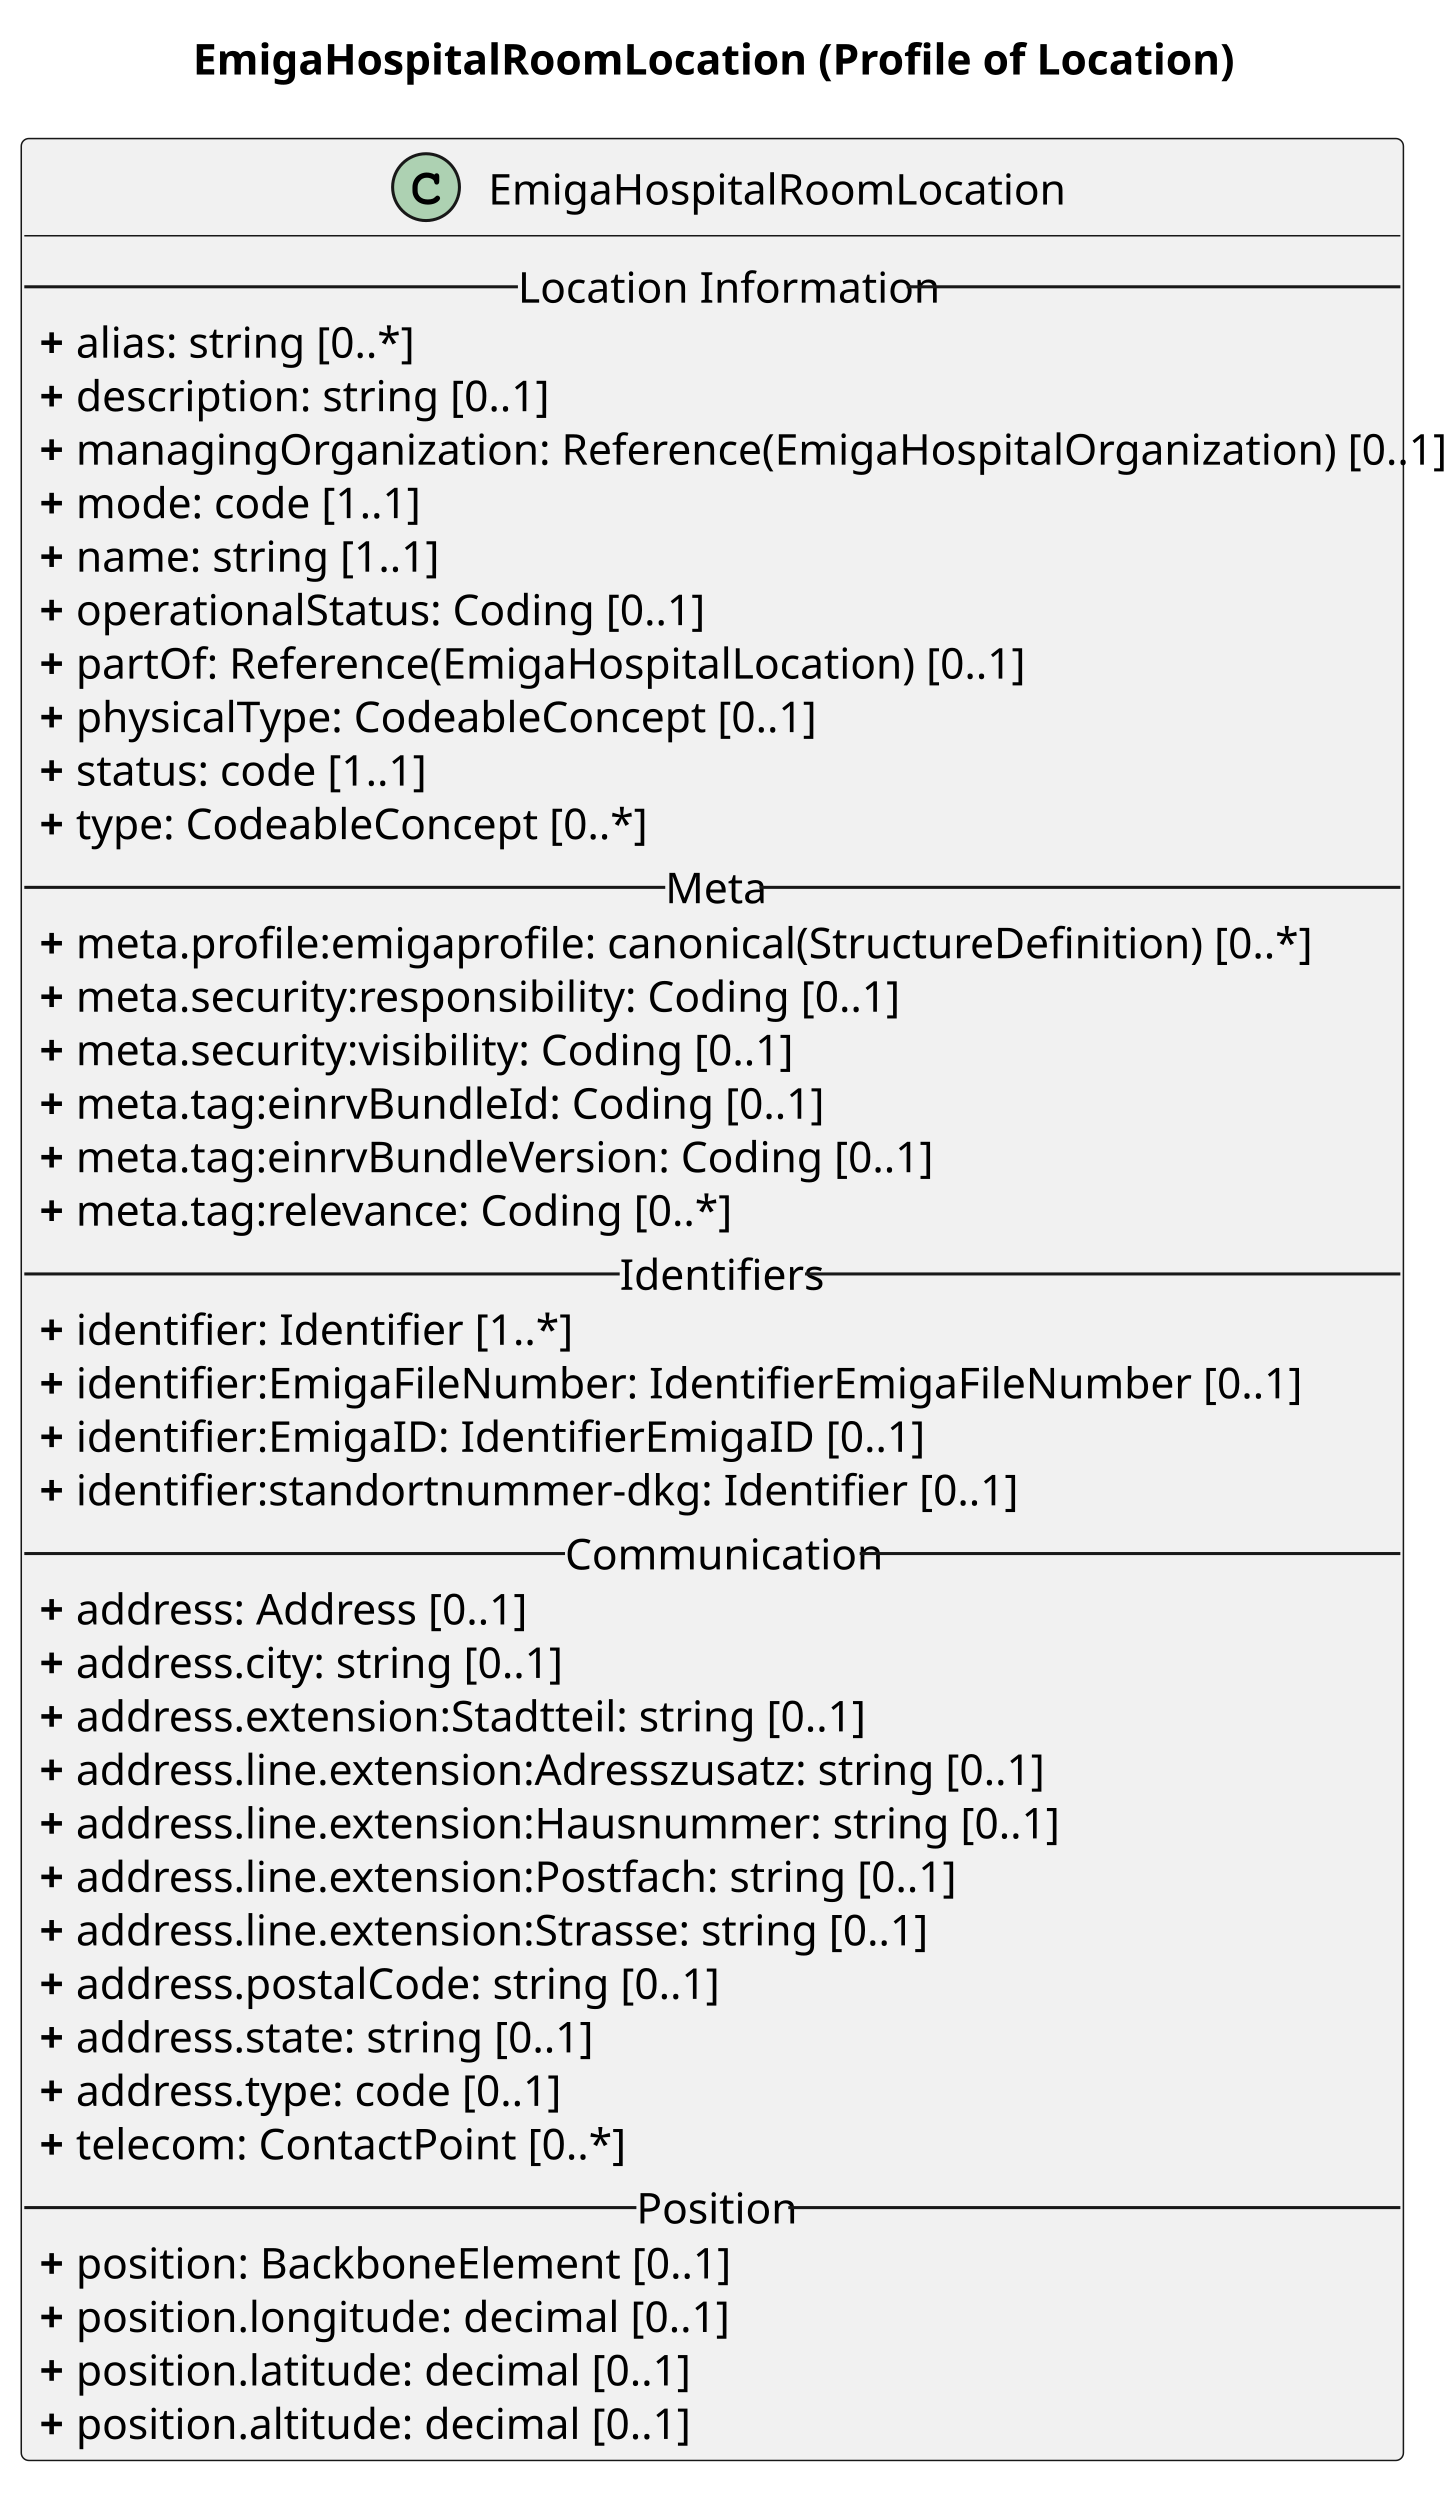
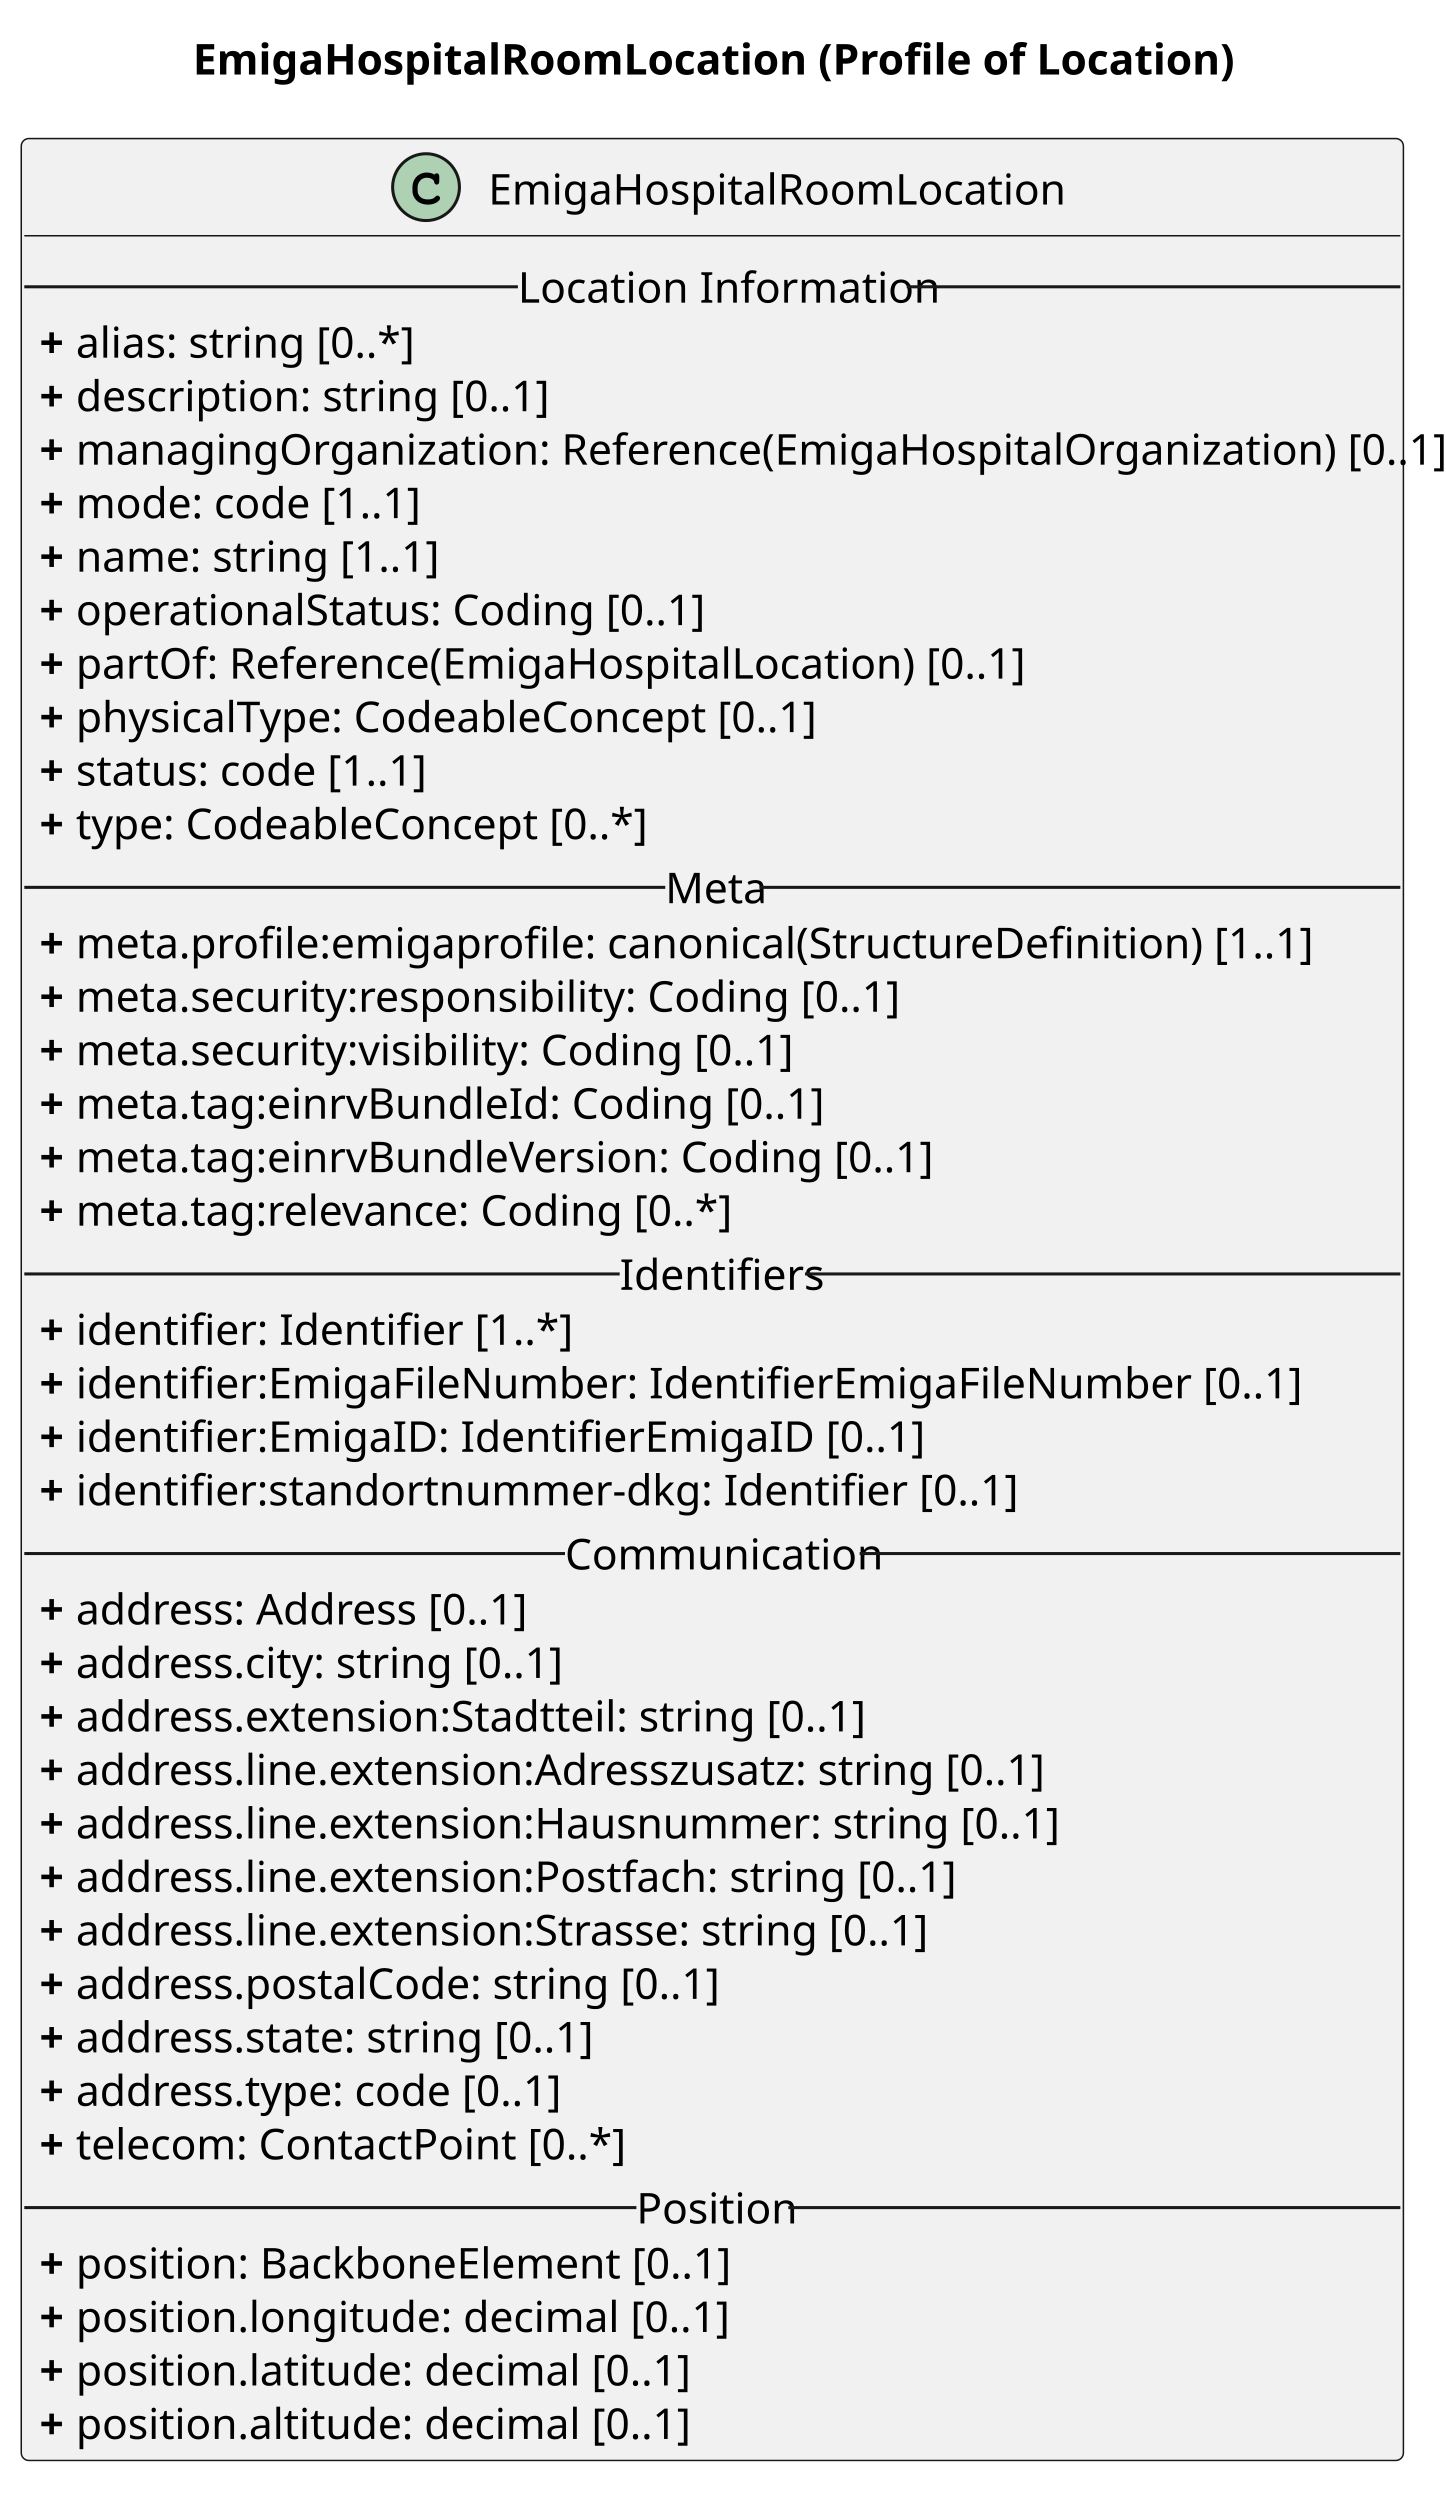
<svg xmlns="http://www.w3.org/2000/svg" contentStyleType="text/css" height="823px" preserveAspectRatio="none" style="width:476px;height:823px;background:#FFFFFF;" version="1.1" viewBox="0 0 476 823" width="476px" zoomAndPan="magnify">
  <defs />
  <g>
    <text fill="#000000" font-family="sans-serif" font-size="14" font-weight="bold" lengthAdjust="spacing" textLength="341" x="63.5" y="24.533">EmigaHospitalRoomLocation (Profile of Location)</text>
    <g id="elem_EmigaHospitalRoomLocation">
      <rect codeLine="6" fill="#F1F1F1" height="764.375" id="EmigaHospitalRoomLocation" rx="2.5" ry="2.5" style="stroke:#181818;stroke-width:0.5;" width="455" x="7" y="45.609" />
      <ellipse cx="140.25" cy="61.609" fill="#ADD1B2" rx="11" ry="11" style="stroke:#181818;stroke-width:1.0;" />
      <path d="M143.016,57.484 Q143.172,57.266 143.359,57.156 Q143.547,57.047 143.766,57.047 Q144.141,57.047 144.375,57.312 Q144.609,57.562 144.609,58.172 L144.609,59.625 Q144.609,60.234 144.375,60.5 Q144.141,60.766 143.766,60.766 Q143.422,60.766 143.219,60.562 Q143.016,60.375 142.906,59.859 Q142.859,59.5 142.672,59.312 Q142.344,58.938 141.734,58.719 Q141.125,58.5 140.5,58.5 Q139.734,58.5 139.094,58.828 Q138.469,59.156 137.969,59.906 Q137.484,60.656 137.484,61.688 L137.484,62.781 Q137.484,64.016 138.375,64.844 Q139.266,65.656 140.859,65.656 Q141.797,65.656 142.453,65.406 Q142.844,65.25 143.266,64.812 Q143.531,64.547 143.672,64.469 Q143.828,64.391 144.031,64.391 Q144.359,64.391 144.609,64.656 Q144.875,64.906 144.875,65.25 Q144.875,65.594 144.531,66 Q144.031,66.578 143.234,66.906 Q142.156,67.359 140.859,67.359 Q139.344,67.359 138.141,66.734 Q137.156,66.234 136.469,65.172 Q135.781,64.094 135.781,62.812 L135.781,61.656 Q135.781,60.328 136.391,59.188 Q137.016,58.031 138.109,57.422 Q139.203,56.797 140.438,56.797 Q141.172,56.797 141.812,56.969 Q142.469,57.125 143.016,57.484 Z " fill="#000000" />
      <text fill="#000000" font-family="sans-serif" font-size="14" lengthAdjust="spacing" textLength="180" x="160.75" y="67.338">EmigaHospitalRoomLocation</text>
      <line style="stroke:#181818;stroke-width:0.5;" x1="8" x2="461" y1="77.609" y2="77.609" />
      <text fill="#000000" font-family="sans-serif" font-size="14" font-weight="bold" lengthAdjust="spacing" textLength="8" x="13" y="117.752">+</text>
      <text fill="#000000" font-family="sans-serif" font-size="14" lengthAdjust="spacing" textLength="105" x="25" y="117.752">alias: string [0..*]</text>
      <text fill="#000000" font-family="sans-serif" font-size="14" font-weight="bold" lengthAdjust="spacing" textLength="8" x="13" y="135.361">+</text>
      <text fill="#000000" font-family="sans-serif" font-size="14" lengthAdjust="spacing" textLength="148" x="25" y="135.361">description: string [0..1]</text>
      <text fill="#000000" font-family="sans-serif" font-size="14" font-weight="bold" lengthAdjust="spacing" textLength="8" x="13" y="152.971">+</text>
      <text fill="#000000" font-family="sans-serif" font-size="14" lengthAdjust="spacing" textLength="431" x="25" y="152.971">managingOrganization: Reference(EmigaHospitalOrganization) [0..1]</text>
      <text fill="#000000" font-family="sans-serif" font-size="14" font-weight="bold" lengthAdjust="spacing" textLength="8" x="13" y="170.58">+</text>
      <text fill="#000000" font-family="sans-serif" font-size="14" lengthAdjust="spacing" textLength="110" x="25" y="170.58">mode: code [1..1]</text>
      <text fill="#000000" font-family="sans-serif" font-size="14" font-weight="bold" lengthAdjust="spacing" textLength="8" x="13" y="188.19">+</text>
      <text fill="#000000" font-family="sans-serif" font-size="14" lengthAdjust="spacing" textLength="114" x="25" y="188.19">name: string [1..1]</text>
      <text fill="#000000" font-family="sans-serif" font-size="14" font-weight="bold" lengthAdjust="spacing" textLength="8" x="13" y="205.799">+</text>
      <text fill="#000000" font-family="sans-serif" font-size="14" lengthAdjust="spacing" textLength="200" x="25" y="205.799">operationalStatus: Coding [0..1]</text>
      <text fill="#000000" font-family="sans-serif" font-size="14" font-weight="bold" lengthAdjust="spacing" textLength="8" x="13" y="223.408">+</text>
      <text fill="#000000" font-family="sans-serif" font-size="14" lengthAdjust="spacing" textLength="303" x="25" y="223.408">partOf: Reference(EmigaHospitalLocation) [0..1]</text>
      <text fill="#000000" font-family="sans-serif" font-size="14" font-weight="bold" lengthAdjust="spacing" textLength="8" x="13" y="241.018">+</text>
      <text fill="#000000" font-family="sans-serif" font-size="14" lengthAdjust="spacing" textLength="241" x="25" y="241.018">physicalType: CodeableConcept [0..1]</text>
      <text fill="#000000" font-family="sans-serif" font-size="14" font-weight="bold" lengthAdjust="spacing" textLength="8" x="13" y="258.627">+</text>
      <text fill="#000000" font-family="sans-serif" font-size="14" lengthAdjust="spacing" textLength="113" x="25" y="258.627">status: code [1..1]</text>
      <text fill="#000000" font-family="sans-serif" font-size="14" font-weight="bold" lengthAdjust="spacing" textLength="8" x="13" y="276.236">+</text>
      <text fill="#000000" font-family="sans-serif" font-size="14" lengthAdjust="spacing" textLength="182" x="25" y="276.236">type: CodeableConcept [0..*]</text>
      <line style="stroke:#181818;stroke-width:1.0;" x1="8" x2="170.5" y1="94.414" y2="94.414" />
      <text fill="#000000" font-family="sans-serif" font-size="14" lengthAdjust="spacing" textLength="128" x="170.5" y="99.643">Location Information</text>
      <line style="stroke:#181818;stroke-width:1.0;" x1="298.5" x2="461" y1="94.414" y2="94.414" />
      <text fill="#000000" font-family="sans-serif" font-size="14" font-weight="bold" lengthAdjust="spacing" textLength="8" x="13" y="315.455">+</text>
-       <text fill="#000000" font-family="sans-serif" font-size="14" lengthAdjust="spacing" textLength="383" x="25" y="315.455">meta.profile:emigaprofile: canonical(StructureDefinition) [0..*]</text>
+       <text fill="#000000" font-family="sans-serif" font-size="14" lengthAdjust="spacing" textLength="386" x="25" y="315.455">meta.profile:emigaprofile: canonical(StructureDefinition) [1..1]</text>
      <text fill="#000000" font-family="sans-serif" font-size="14" font-weight="bold" lengthAdjust="spacing" textLength="8" x="13" y="333.065">+</text>
      <text fill="#000000" font-family="sans-serif" font-size="14" lengthAdjust="spacing" textLength="259" x="25" y="333.065">meta.security:responsibility: Coding [0..1]</text>
      <text fill="#000000" font-family="sans-serif" font-size="14" font-weight="bold" lengthAdjust="spacing" textLength="8" x="13" y="350.674">+</text>
      <text fill="#000000" font-family="sans-serif" font-size="14" lengthAdjust="spacing" textLength="225" x="25" y="350.674">meta.security:visibility: Coding [0..1]</text>
      <text fill="#000000" font-family="sans-serif" font-size="14" font-weight="bold" lengthAdjust="spacing" textLength="8" x="13" y="368.283">+</text>
      <text fill="#000000" font-family="sans-serif" font-size="14" lengthAdjust="spacing" textLength="234" x="25" y="368.283">meta.tag:einrvBundleId: Coding [0..1]</text>
      <text fill="#000000" font-family="sans-serif" font-size="14" font-weight="bold" lengthAdjust="spacing" textLength="8" x="13" y="385.893">+</text>
      <text fill="#000000" font-family="sans-serif" font-size="14" lengthAdjust="spacing" textLength="271" x="25" y="385.893">meta.tag:einrvBundleVersion: Coding [0..1]</text>
      <text fill="#000000" font-family="sans-serif" font-size="14" font-weight="bold" lengthAdjust="spacing" textLength="8" x="13" y="403.502">+</text>
      <text fill="#000000" font-family="sans-serif" font-size="14" lengthAdjust="spacing" textLength="207" x="25" y="403.502">meta.tag:relevance: Coding [0..*]</text>
      <line style="stroke:#181818;stroke-width:1.0;" x1="8" x2="219" y1="292.117" y2="292.117" />
      <text fill="#000000" font-family="sans-serif" font-size="14" lengthAdjust="spacing" textLength="31" x="219" y="297.346">Meta</text>
      <line style="stroke:#181818;stroke-width:1.0;" x1="250" x2="461" y1="292.117" y2="292.117" />
      <text fill="#000000" font-family="sans-serif" font-size="14" font-weight="bold" lengthAdjust="spacing" textLength="8" x="13" y="442.721">+</text>
      <text fill="#000000" font-family="sans-serif" font-size="14" lengthAdjust="spacing" textLength="149" x="25" y="442.721">identifier: Identifier [1..*]</text>
      <text fill="#000000" font-family="sans-serif" font-size="14" font-weight="bold" lengthAdjust="spacing" textLength="8" x="13" y="460.33">+</text>
      <text fill="#000000" font-family="sans-serif" font-size="14" lengthAdjust="spacing" textLength="378" x="25" y="460.33">identifier:EmigaFileNumber: IdentifierEmigaFileNumber [0..1]</text>
      <text fill="#000000" font-family="sans-serif" font-size="14" font-weight="bold" lengthAdjust="spacing" textLength="8" x="13" y="477.94">+</text>
      <text fill="#000000" font-family="sans-serif" font-size="14" lengthAdjust="spacing" textLength="260" x="25" y="477.94">identifier:EmigaID: IdentifierEmigaID [0..1]</text>
      <text fill="#000000" font-family="sans-serif" font-size="14" font-weight="bold" lengthAdjust="spacing" textLength="8" x="13" y="495.549">+</text>
      <text fill="#000000" font-family="sans-serif" font-size="14" lengthAdjust="spacing" textLength="287" x="25" y="495.549">identifier:standortnummer-dkg: Identifier [0..1]</text>
      <line style="stroke:#181818;stroke-width:1.0;" x1="8" x2="204" y1="419.383" y2="419.383" />
      <text fill="#000000" font-family="sans-serif" font-size="14" lengthAdjust="spacing" textLength="61" x="204" y="424.611">Identifiers</text>
      <line style="stroke:#181818;stroke-width:1.0;" x1="265" x2="461" y1="419.383" y2="419.383" />
      <text fill="#000000" font-family="sans-serif" font-size="14" font-weight="bold" lengthAdjust="spacing" textLength="8" x="13" y="534.768">+</text>
      <text fill="#000000" font-family="sans-serif" font-size="14" lengthAdjust="spacing" textLength="147" x="25" y="534.768">address: Address [0..1]</text>
      <text fill="#000000" font-family="sans-serif" font-size="14" font-weight="bold" lengthAdjust="spacing" textLength="8" x="13" y="552.377">+</text>
      <text fill="#000000" font-family="sans-serif" font-size="14" lengthAdjust="spacing" textLength="155" x="25" y="552.377">address.city: string [0..1]</text>
      <text fill="#000000" font-family="sans-serif" font-size="14" font-weight="bold" lengthAdjust="spacing" textLength="8" x="13" y="569.986">+</text>
      <text fill="#000000" font-family="sans-serif" font-size="14" lengthAdjust="spacing" textLength="249" x="25" y="569.986">address.extension:Stadtteil: string [0..1]</text>
      <text fill="#000000" font-family="sans-serif" font-size="14" font-weight="bold" lengthAdjust="spacing" textLength="8" x="13" y="587.596">+</text>
      <text fill="#000000" font-family="sans-serif" font-size="14" lengthAdjust="spacing" textLength="307" x="25" y="587.596">address.line.extension:Adresszusatz: string [0..1]</text>
      <text fill="#000000" font-family="sans-serif" font-size="14" font-weight="bold" lengthAdjust="spacing" textLength="8" x="13" y="605.205">+</text>
      <text fill="#000000" font-family="sans-serif" font-size="14" lengthAdjust="spacing" textLength="307" x="25" y="605.205">address.line.extension:Hausnummer: string [0..1]</text>
      <text fill="#000000" font-family="sans-serif" font-size="14" font-weight="bold" lengthAdjust="spacing" textLength="8" x="13" y="622.814">+</text>
      <text fill="#000000" font-family="sans-serif" font-size="14" lengthAdjust="spacing" textLength="279" x="25" y="622.814">address.line.extension:Postfach: string [0..1]</text>
      <text fill="#000000" font-family="sans-serif" font-size="14" font-weight="bold" lengthAdjust="spacing" textLength="8" x="13" y="640.424">+</text>
      <text fill="#000000" font-family="sans-serif" font-size="14" lengthAdjust="spacing" textLength="272" x="25" y="640.424">address.line.extension:Strasse: string [0..1]</text>
      <text fill="#000000" font-family="sans-serif" font-size="14" font-weight="bold" lengthAdjust="spacing" textLength="8" x="13" y="658.033">+</text>
      <text fill="#000000" font-family="sans-serif" font-size="14" lengthAdjust="spacing" textLength="206" x="25" y="658.033">address.postalCode: string [0..1]</text>
      <text fill="#000000" font-family="sans-serif" font-size="14" font-weight="bold" lengthAdjust="spacing" textLength="8" x="13" y="675.643">+</text>
      <text fill="#000000" font-family="sans-serif" font-size="14" lengthAdjust="spacing" textLength="165" x="25" y="675.643">address.state: string [0..1]</text>
      <text fill="#000000" font-family="sans-serif" font-size="14" font-weight="bold" lengthAdjust="spacing" textLength="8" x="13" y="693.252">+</text>
      <text fill="#000000" font-family="sans-serif" font-size="14" lengthAdjust="spacing" textLength="157" x="25" y="693.252">address.type: code [0..1]</text>
      <text fill="#000000" font-family="sans-serif" font-size="14" font-weight="bold" lengthAdjust="spacing" textLength="8" x="13" y="710.861">+</text>
      <text fill="#000000" font-family="sans-serif" font-size="14" lengthAdjust="spacing" textLength="171" x="25" y="710.861">telecom: ContactPoint [0..*]</text>
      <line style="stroke:#181818;stroke-width:1.0;" x1="8" x2="186" y1="511.43" y2="511.43" />
      <text fill="#000000" font-family="sans-serif" font-size="14" lengthAdjust="spacing" textLength="97" x="186" y="516.658">Communication</text>
      <line style="stroke:#181818;stroke-width:1.0;" x1="283" x2="461" y1="511.43" y2="511.43" />
      <text fill="#000000" font-family="sans-serif" font-size="14" font-weight="bold" lengthAdjust="spacing" textLength="8" x="13" y="750.08">+</text>
      <text fill="#000000" font-family="sans-serif" font-size="14" lengthAdjust="spacing" textLength="207" x="25" y="750.08">position: BackboneElement [0..1]</text>
      <text fill="#000000" font-family="sans-serif" font-size="14" font-weight="bold" lengthAdjust="spacing" textLength="8" x="13" y="767.689">+</text>
      <text fill="#000000" font-family="sans-serif" font-size="14" lengthAdjust="spacing" textLength="203" x="25" y="767.689">position.longitude: decimal [0..1]</text>
      <text fill="#000000" font-family="sans-serif" font-size="14" font-weight="bold" lengthAdjust="spacing" textLength="8" x="13" y="785.299">+</text>
      <text fill="#000000" font-family="sans-serif" font-size="14" lengthAdjust="spacing" textLength="191" x="25" y="785.299">position.latitude: decimal [0..1]</text>
      <text fill="#000000" font-family="sans-serif" font-size="14" font-weight="bold" lengthAdjust="spacing" textLength="8" x="13" y="802.908">+</text>
      <text fill="#000000" font-family="sans-serif" font-size="14" lengthAdjust="spacing" textLength="191" x="25" y="802.908">position.altitude: decimal [0..1]</text>
      <line style="stroke:#181818;stroke-width:1.0;" x1="8" x2="209.5" y1="726.742" y2="726.742" />
      <text fill="#000000" font-family="sans-serif" font-size="14" lengthAdjust="spacing" textLength="50" x="209.5" y="731.971">Position</text>
      <line style="stroke:#181818;stroke-width:1.0;" x1="259.5" x2="461" y1="726.742" y2="726.742" />
    </g>
  </g>
</svg>
